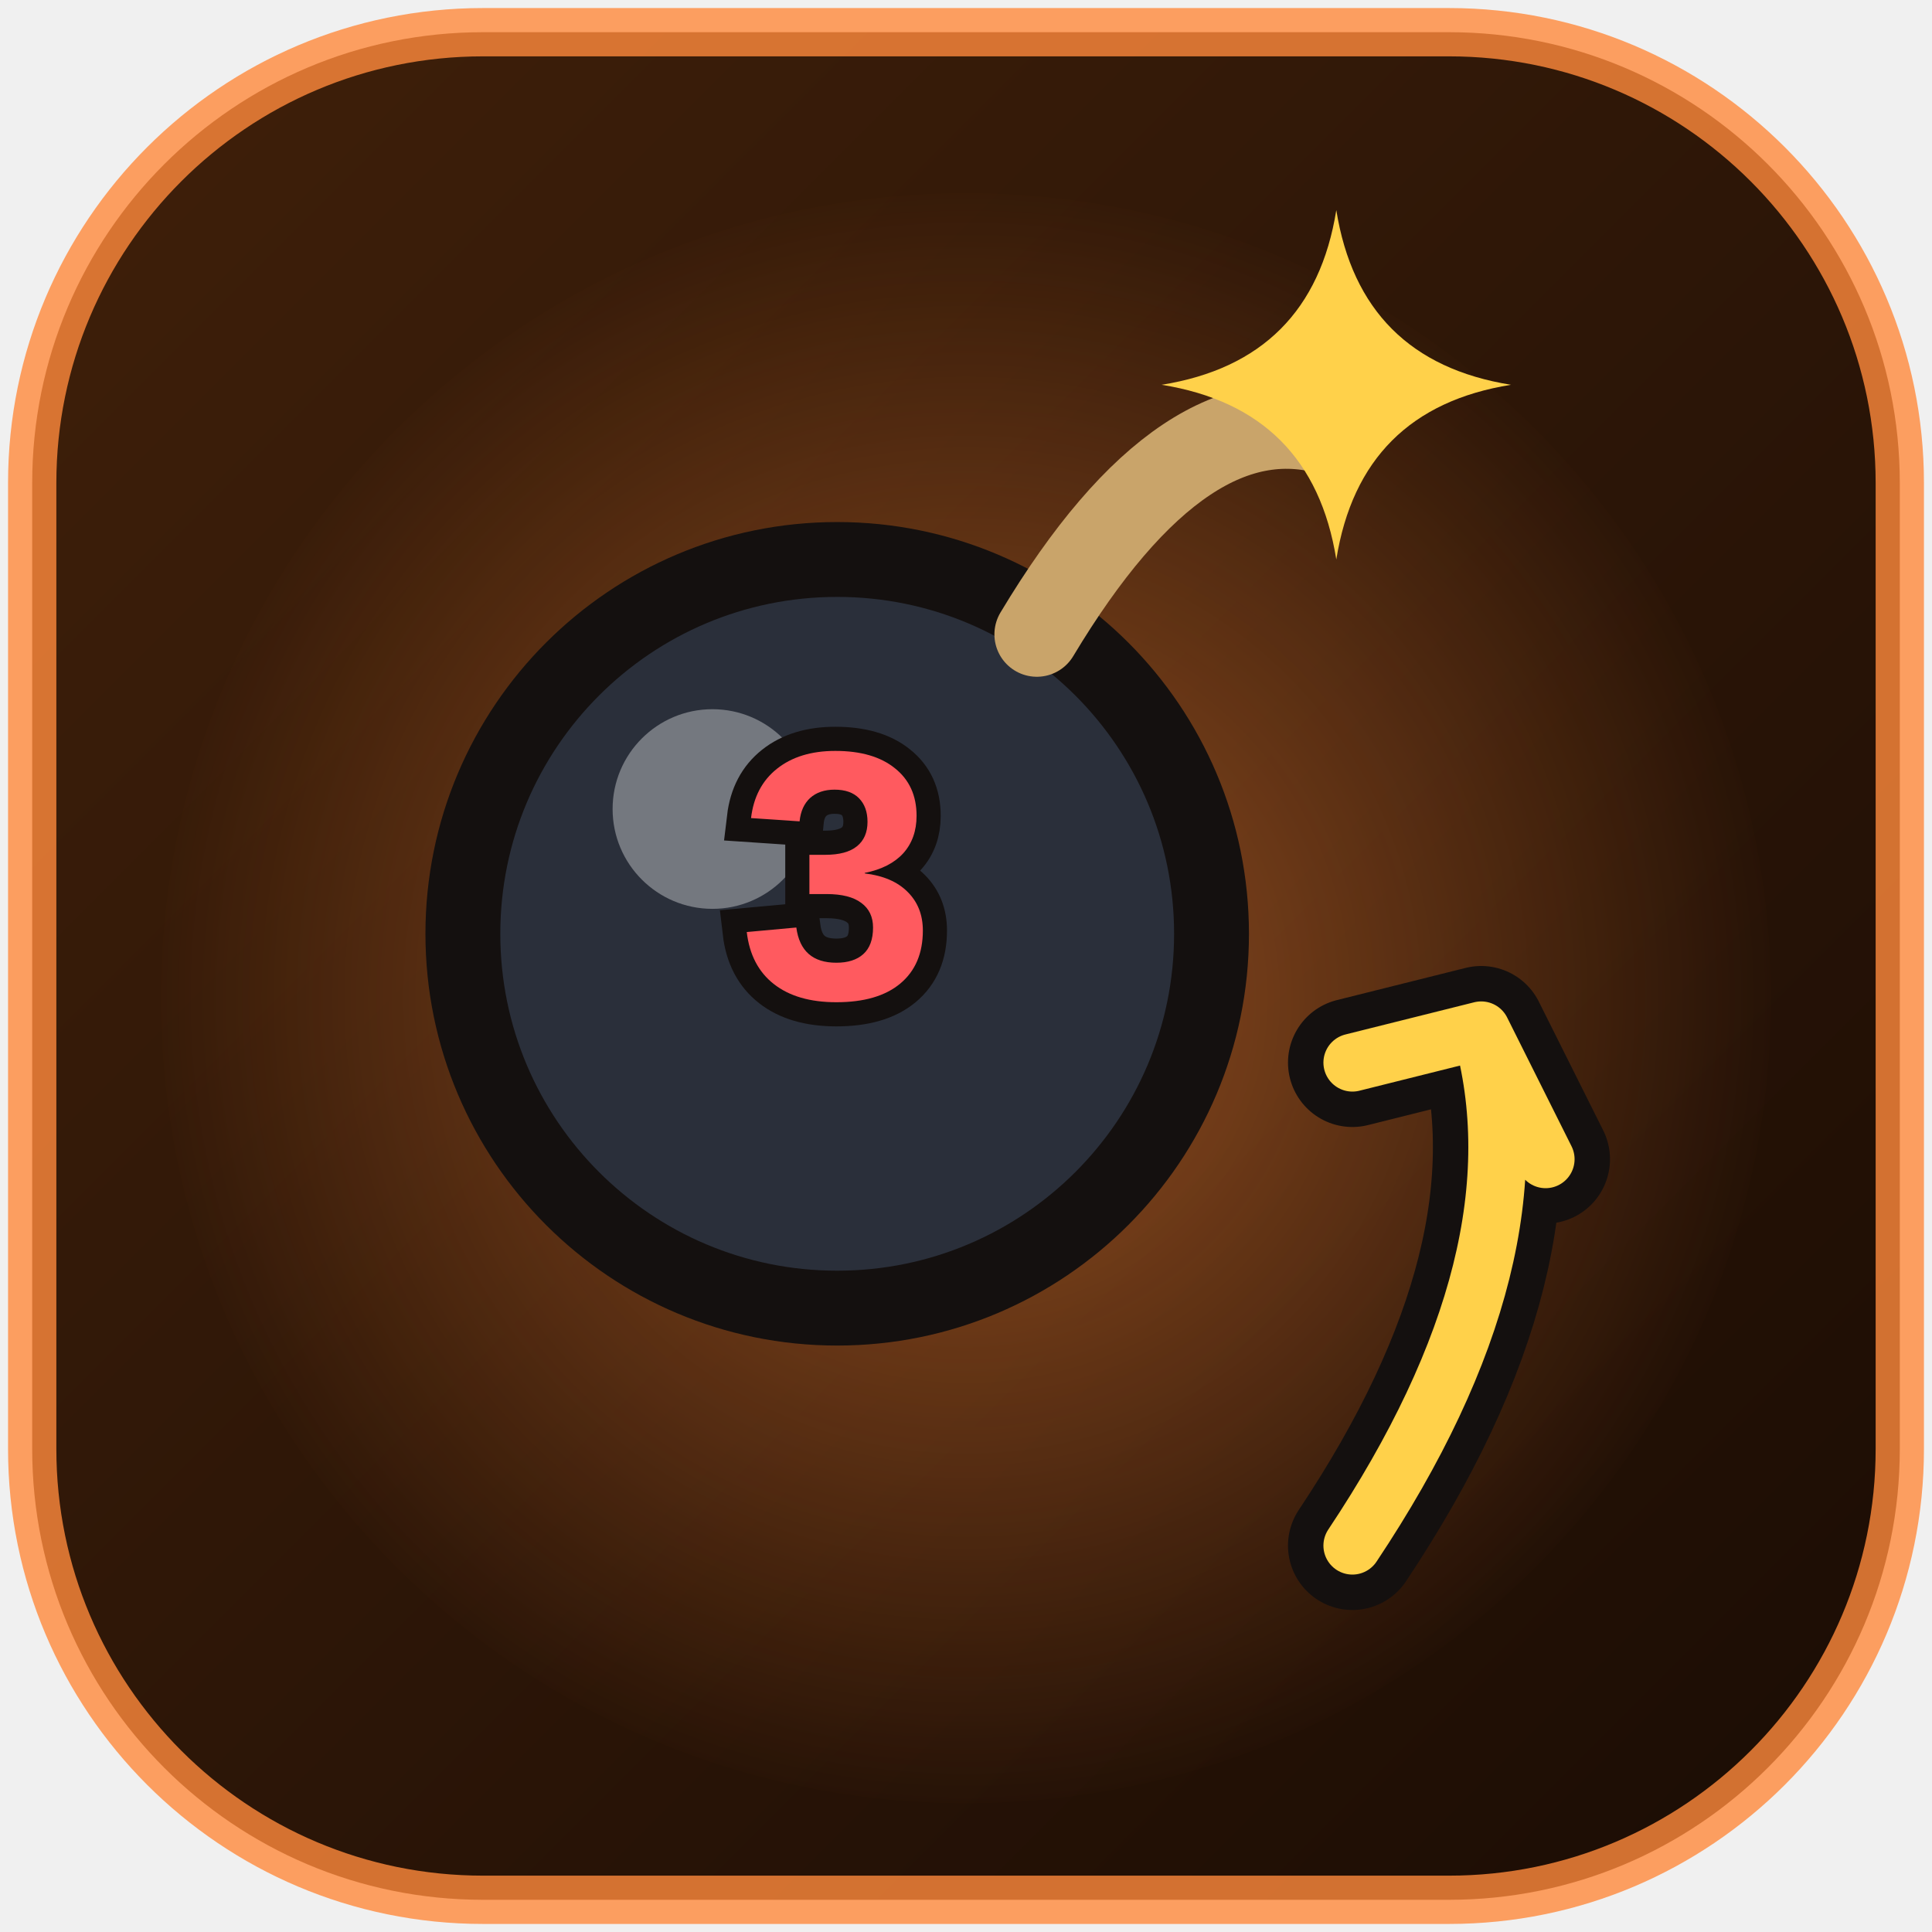
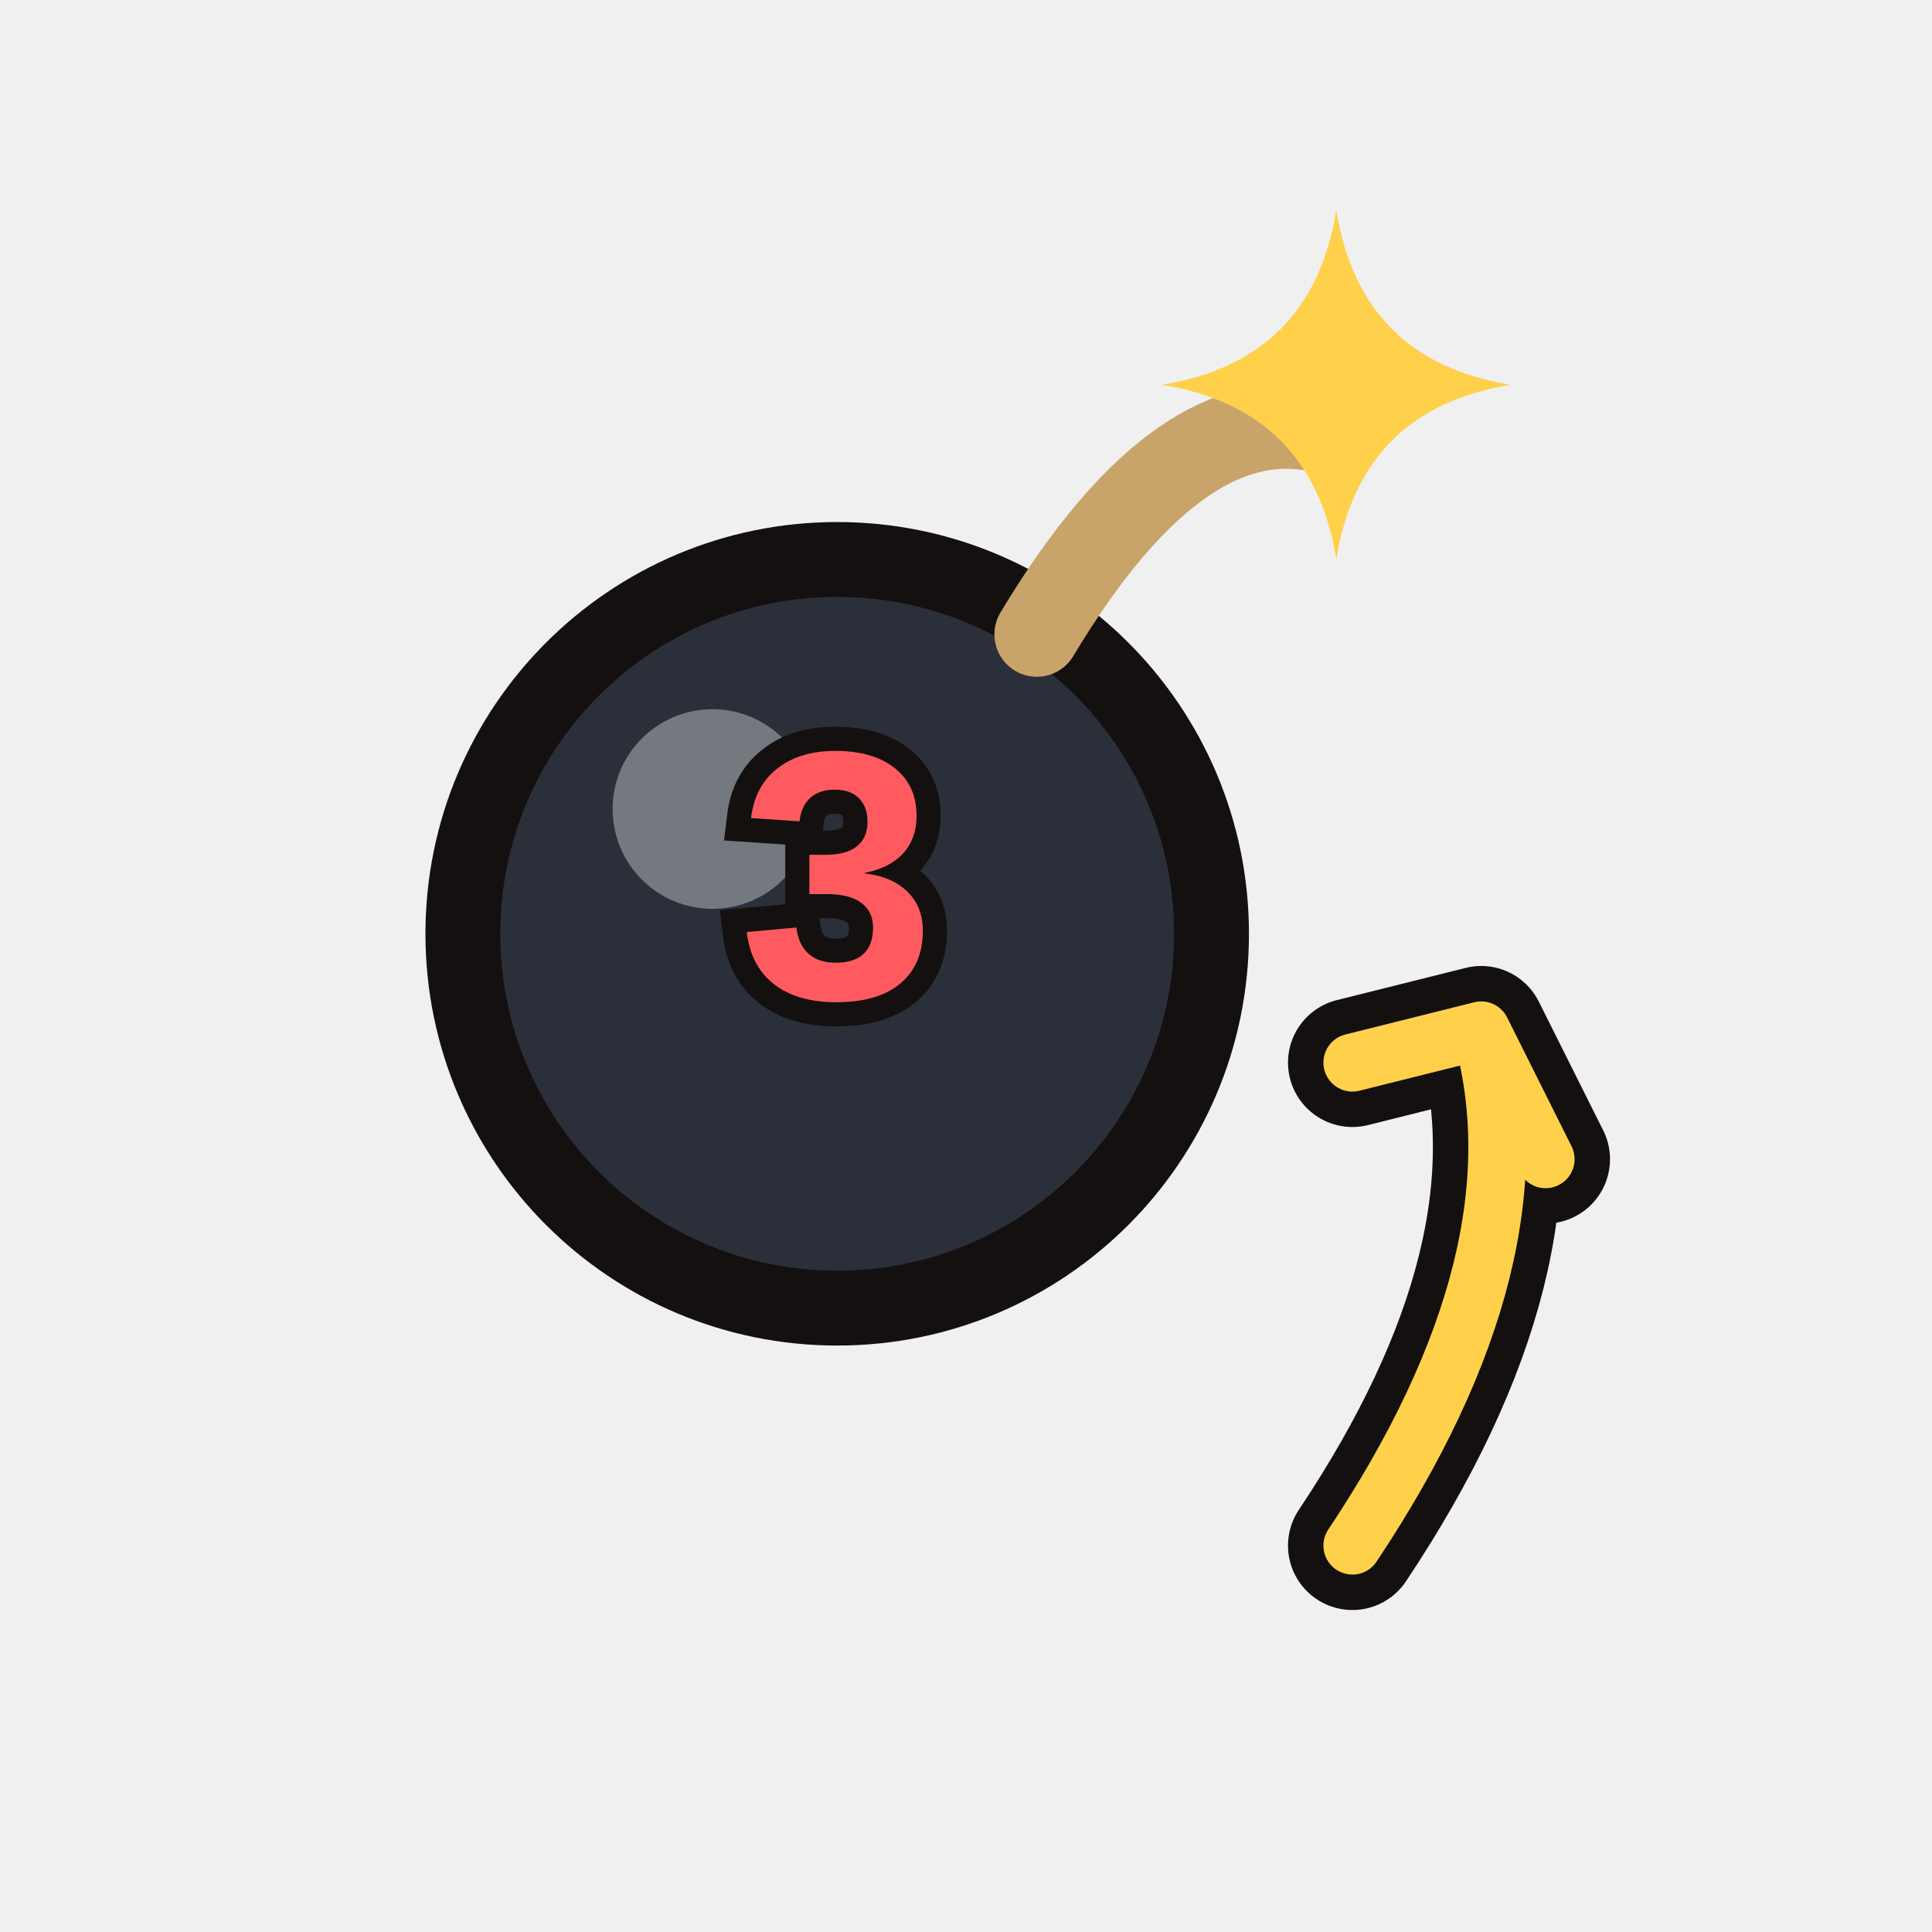
<svg xmlns="http://www.w3.org/2000/svg" viewBox="0 0 120 120">
  <defs>
    <linearGradient id="bhotpotato" x1="0" y1="0" x2="1" y2="1">
      <stop offset="0" stop-color="#40200a" />
      <stop offset="1" stop-color="#1a0c04" />
    </linearGradient>
    <radialGradient id="ghotpotato" cx=".5" cy=".5" r=".5">
      <stop offset="0" stop-color="#ff8a3d" stop-opacity=".5" />
      <stop offset="1" stop-color="#ff8a3d" stop-opacity="0" />
    </radialGradient>
  </defs>
-   <rect x="2" y="2" width="116" height="116" rx="28" fill="url(#bhotpotato)" stroke="#ff8a3d" stroke-opacity=".8" stroke-width="3" />
-   <circle cx="60" cy="62" r="50" fill="url(#ghotpotato)" />
  <g transform="translate(52 58) scale(1.55)">
    <circle r="15" fill="#2a2f3a" stroke="#14100f" stroke-width="3" />
    <circle cx="-5" cy="-5" r="4" fill="#fff" opacity=".35" />
    <path d="M8 -12 Q14 -22 20 -20" fill="none" stroke="#c9a46a" stroke-width="3.4" stroke-linecap="round" />
  </g>
  <path d="M83.0 13.05 Q84.5 22.4 93.85 23.9 Q84.5 25.4 83.0 34.75 Q81.5 25.4 72.15 23.9 Q81.5 22.4 83.0 13.05Z" fill="#ffd14a" opacity="1" />
  <path d="M84 96 Q96 78 92 64 M92 64 L84 66 M92 64 L96 72" fill="none" stroke="#14100f" stroke-width="8.0" stroke-linecap="round" stroke-linejoin="round" />
  <path d="M84 96 Q96 78 92 64 M92 64 L84 66 M92 64 L96 72" fill="none" stroke="#ffd14a" stroke-width="3.6" stroke-linecap="round" stroke-linejoin="round" />
  <text x="52" y="62" font-family="Arial Black,Arial,sans-serif" font-weight="900" font-size="22" fill="#ff5a5f" stroke="#14100f" stroke-width="3" paint-order="stroke" text-anchor="middle">3</text>
</svg>
